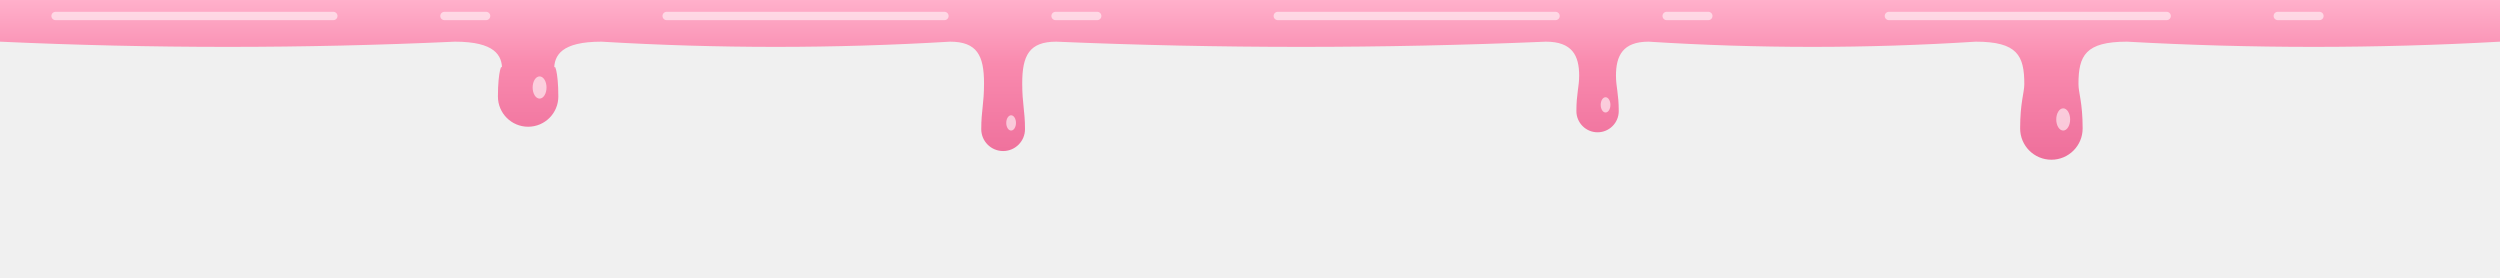
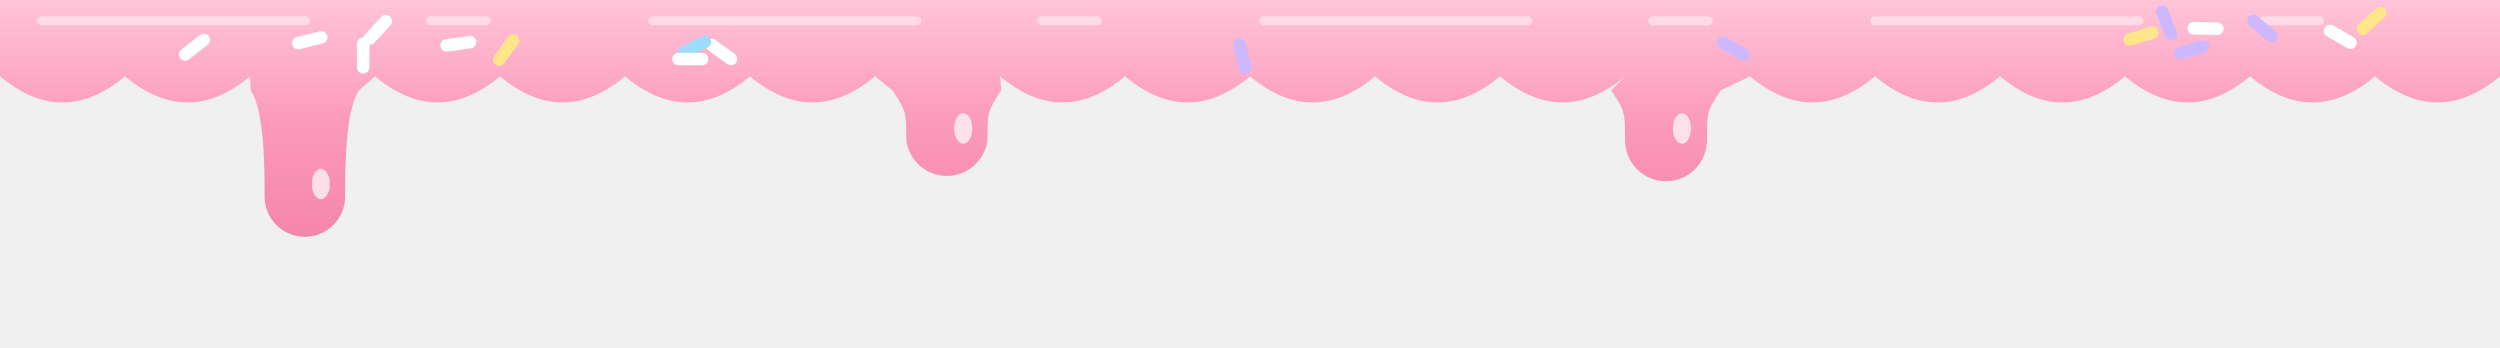
- <svg xmlns="http://www.w3.org/2000/svg" width="360" height="40" viewBox="0 0 360 40">
+ <svg xmlns="http://www.w3.org/2000/svg" width="360" height="50" viewBox="0 0 360 50">
  <defs>
    <linearGradient id="g" x1="0" y1="0" x2="0" y2="1">
-       <stop offset="0" stop-color="#FFB0CB" />
-       <stop offset=".4" stop-color="#F98AAE" />
-       <stop offset="1" stop-color="#EE6F9B" />
+       <stop offset="0" stop-color="#FFC4D8" />
+       <stop offset=".5" stop-color="#FC9BBC" />
+       <stop offset="1" stop-color="#F585AC" />
    </linearGradient>
  </defs>
-   <path d="M0 0 H360 V6 Q333.2 7.5 306.3 6.0 C300.3 6.0 299.3 8.0 299.3 12.1 C299.3 13.4 299.9 14.7 299.9 18.5 A4.5 4.5 0 0 1 290.9 18.5 C290.9 14.7 291.5 13.4 291.5 12.1 C291.5 8.0 290.5 6.0 284.5 6.0 Q261.0 7.5 237.4 6.0 C233.7 6.0 232.7 8.0 232.7 10.9 C232.7 12.5 233.1 13.5 233.1 16.0 A3.0 3.0 0 0 1 227.0 16.0 C227.0 13.5 227.4 12.5 227.4 10.9 C227.4 8.0 226.4 6.0 222.6 6.0 Q187.4 7.5 152.1 6.0 C148.2 6.0 147.2 8.0 147.2 12.0 C147.2 15.0 147.6 15.9 147.6 18.6 A3.1 3.1 0 0 1 141.3 18.6 C141.3 15.9 141.7 15.0 141.7 12.0 C141.7 8.0 140.7 6.0 136.8 6.0 Q111.7 7.5 86.6 6.0 C80.8 6.0 79.8 8.0 79.8 10.0 C79.8 8.9 80.4 10.2 80.4 13.9 A4.3 4.3 0 0 1 71.7 13.9 C71.7 10.2 72.3 8.9 72.3 10.0 C72.3 8.0 71.3 6.0 65.5 6.0 Q32.8 7.5 0 6.0 Z" fill="url(#g)" />
-   <path d="M8 2.3 H352" stroke="#fff" stroke-opacity=".55" stroke-width="1.2" stroke-linecap="round" stroke-dasharray="40 16 6 26" />
-   <ellipse cx="297.1" cy="17.2" rx="1.0" ry="1.6" fill="#fff" opacity=".6" />
-   <ellipse cx="231.2" cy="15.1" rx="0.7" ry="1.1" fill="#fff" opacity=".6" />
-   <ellipse cx="145.6" cy="17.7" rx="0.7" ry="1.1" fill="#fff" opacity=".6" />
-   <ellipse cx="77.7" cy="12.6" rx="1.0" ry="1.6" fill="#fff" opacity=".6" />
+   <path d="M0 0 H360 V11 Q351.0 18.5 342.0 11.0 Q333.0 18.5 324.0 11.0 Q315.0 18.5 306.0 11.0 Q297.0 18.5 288.0 11.0 Q279.0 18.5 270.0 11.0 Q261.0 18.5 252.0 11.0 L247.8 13.0 C245.8 16.0 245.8 16.1 245.8 20.2 A5.9 5.9 0 0 1 234.0 20.2 C234.0 16.1 234.0 16.0 232.0 13.0 L234.0 11.0 Q225.0 18.5 216.0 11.0 Q207.0 18.5 198.0 11.0 Q189.0 18.5 180.0 11.0 Q171.0 18.5 162.0 11.0 Q153.0 18.5 144.0 11.0 L144.2 13.0 C142.2 16.0 142.2 16.1 142.2 20.2 A5.9 5.9 0 0 1 130.5 20.2 C130.5 16.1 130.5 16.0 128.5 13.0 L126.0 11.0 Q117.0 18.5 108.0 11.0 Q99.0 18.5 90.0 11.0 Q81.0 18.5 72.0 11.0 Q63.0 18.5 54.0 11.0 L51.7 13.0 C49.7 16.0 49.7 24.2 49.7 28.3 A5.8 5.8 0 0 1 38.1 28.3 C38.1 24.2 38.1 16.0 36.1 13.0 L36.0 11.0 Q27.0 18.5 18.0 11.0 Q9.0 18.5 0.0 11.0 Z" fill="url(#g)" />
+   <path d="M6 3 H354" stroke="#fff" stroke-opacity=".45" stroke-width="1.3" stroke-linecap="round" stroke-dasharray="38 18 8 24" />
+   <ellipse cx="46.2" cy="26.5" rx="1.3" ry="2.2" fill="#fff" opacity=".7" />
+   <ellipse cx="138.7" cy="18.5" rx="1.3" ry="2.2" fill="#fff" opacity=".7" />
+   <ellipse cx="242.2" cy="18.5" rx="1.3" ry="2.2" fill="#fff" opacity=".7" />
+   <rect x="247.0" y="6.1" width="5.2" height="1.8" rx=".9" fill="#CDB8FF" transform="rotate(30 249.6 7.0)" />
+   <rect x="334.4" y="4.4" width="5.2" height="1.8" rx=".9" fill="#FFFFFF" transform="rotate(30 337.0 5.3)" />
+   <rect x="42.0" y="4.9" width="5.2" height="1.8" rx=".9" fill="#FFFFFF" transform="rotate(166 44.6 5.8)" />
+   <rect x="25.4" y="5.9" width="5.2" height="1.8" rx=".9" fill="#FFFFFF" transform="rotate(142 28.0 6.8)" />
+   <rect x="323.2" y="3.2" width="5.2" height="1.8" rx=".9" fill="#CDB8FF" transform="rotate(40 325.8 4.1)" />
+   <rect x="313.0" y="6.3" width="5.2" height="1.8" rx=".9" fill="#CDB8FF" transform="rotate(164 315.6 7.2)" />
+   <rect x="101.3" y="6.6" width="5.2" height="1.8" rx=".9" fill="#FFFFFF" transform="rotate(36 103.9 7.5)" />
+   <rect x="309.4" y="2.4" width="5.2" height="1.8" rx=".9" fill="#CDB8FF" transform="rotate(68 312.0 3.3)" />
+   <rect x="51.8" y="3.4" width="5.2" height="1.8" rx=".9" fill="#FFFFFF" transform="rotate(133 54.4 4.3)" />
+   <rect x="338.9" y="2.1" width="5.2" height="1.8" rx=".9" fill="#FFE68A" transform="rotate(138 341.5 3.0)" />
+   <rect x="315.0" y="3.2" width="5.2" height="1.8" rx=".9" fill="#FFFFFF" transform="rotate(1 317.6 4.1)" />
+   <rect x="49.7" y="7.1" width="5.2" height="1.8" rx=".9" fill="#FFFFFF" transform="rotate(90 52.3 8.0)" />
+   <rect x="176.3" y="7.2" width="5.2" height="1.8" rx=".9" fill="#CDB8FF" transform="rotate(76 178.9 8.1)" />
+   <rect x="70.3" y="6.3" width="5.2" height="1.8" rx=".9" fill="#FFE68A" transform="rotate(126 72.9 7.2)" />
+   <rect x="63.4" y="5.4" width="5.2" height="1.8" rx=".9" fill="#FFFFFF" transform="rotate(172 66.0 6.3)" />
+   <rect x="97.4" y="5.9" width="5.2" height="1.8" rx=".9" fill="#9EDCFF" transform="rotate(153 100.0 6.8)" />
+   <rect x="96.8" y="7.6" width="5.2" height="1.8" rx=".9" fill="#FFFFFF" transform="rotate(180 99.4 8.5)" />
+   <rect x="305.7" y="4.3" width="5.2" height="1.8" rx=".9" fill="#FFE68A" transform="rotate(163 308.3 5.2)" />
</svg>
